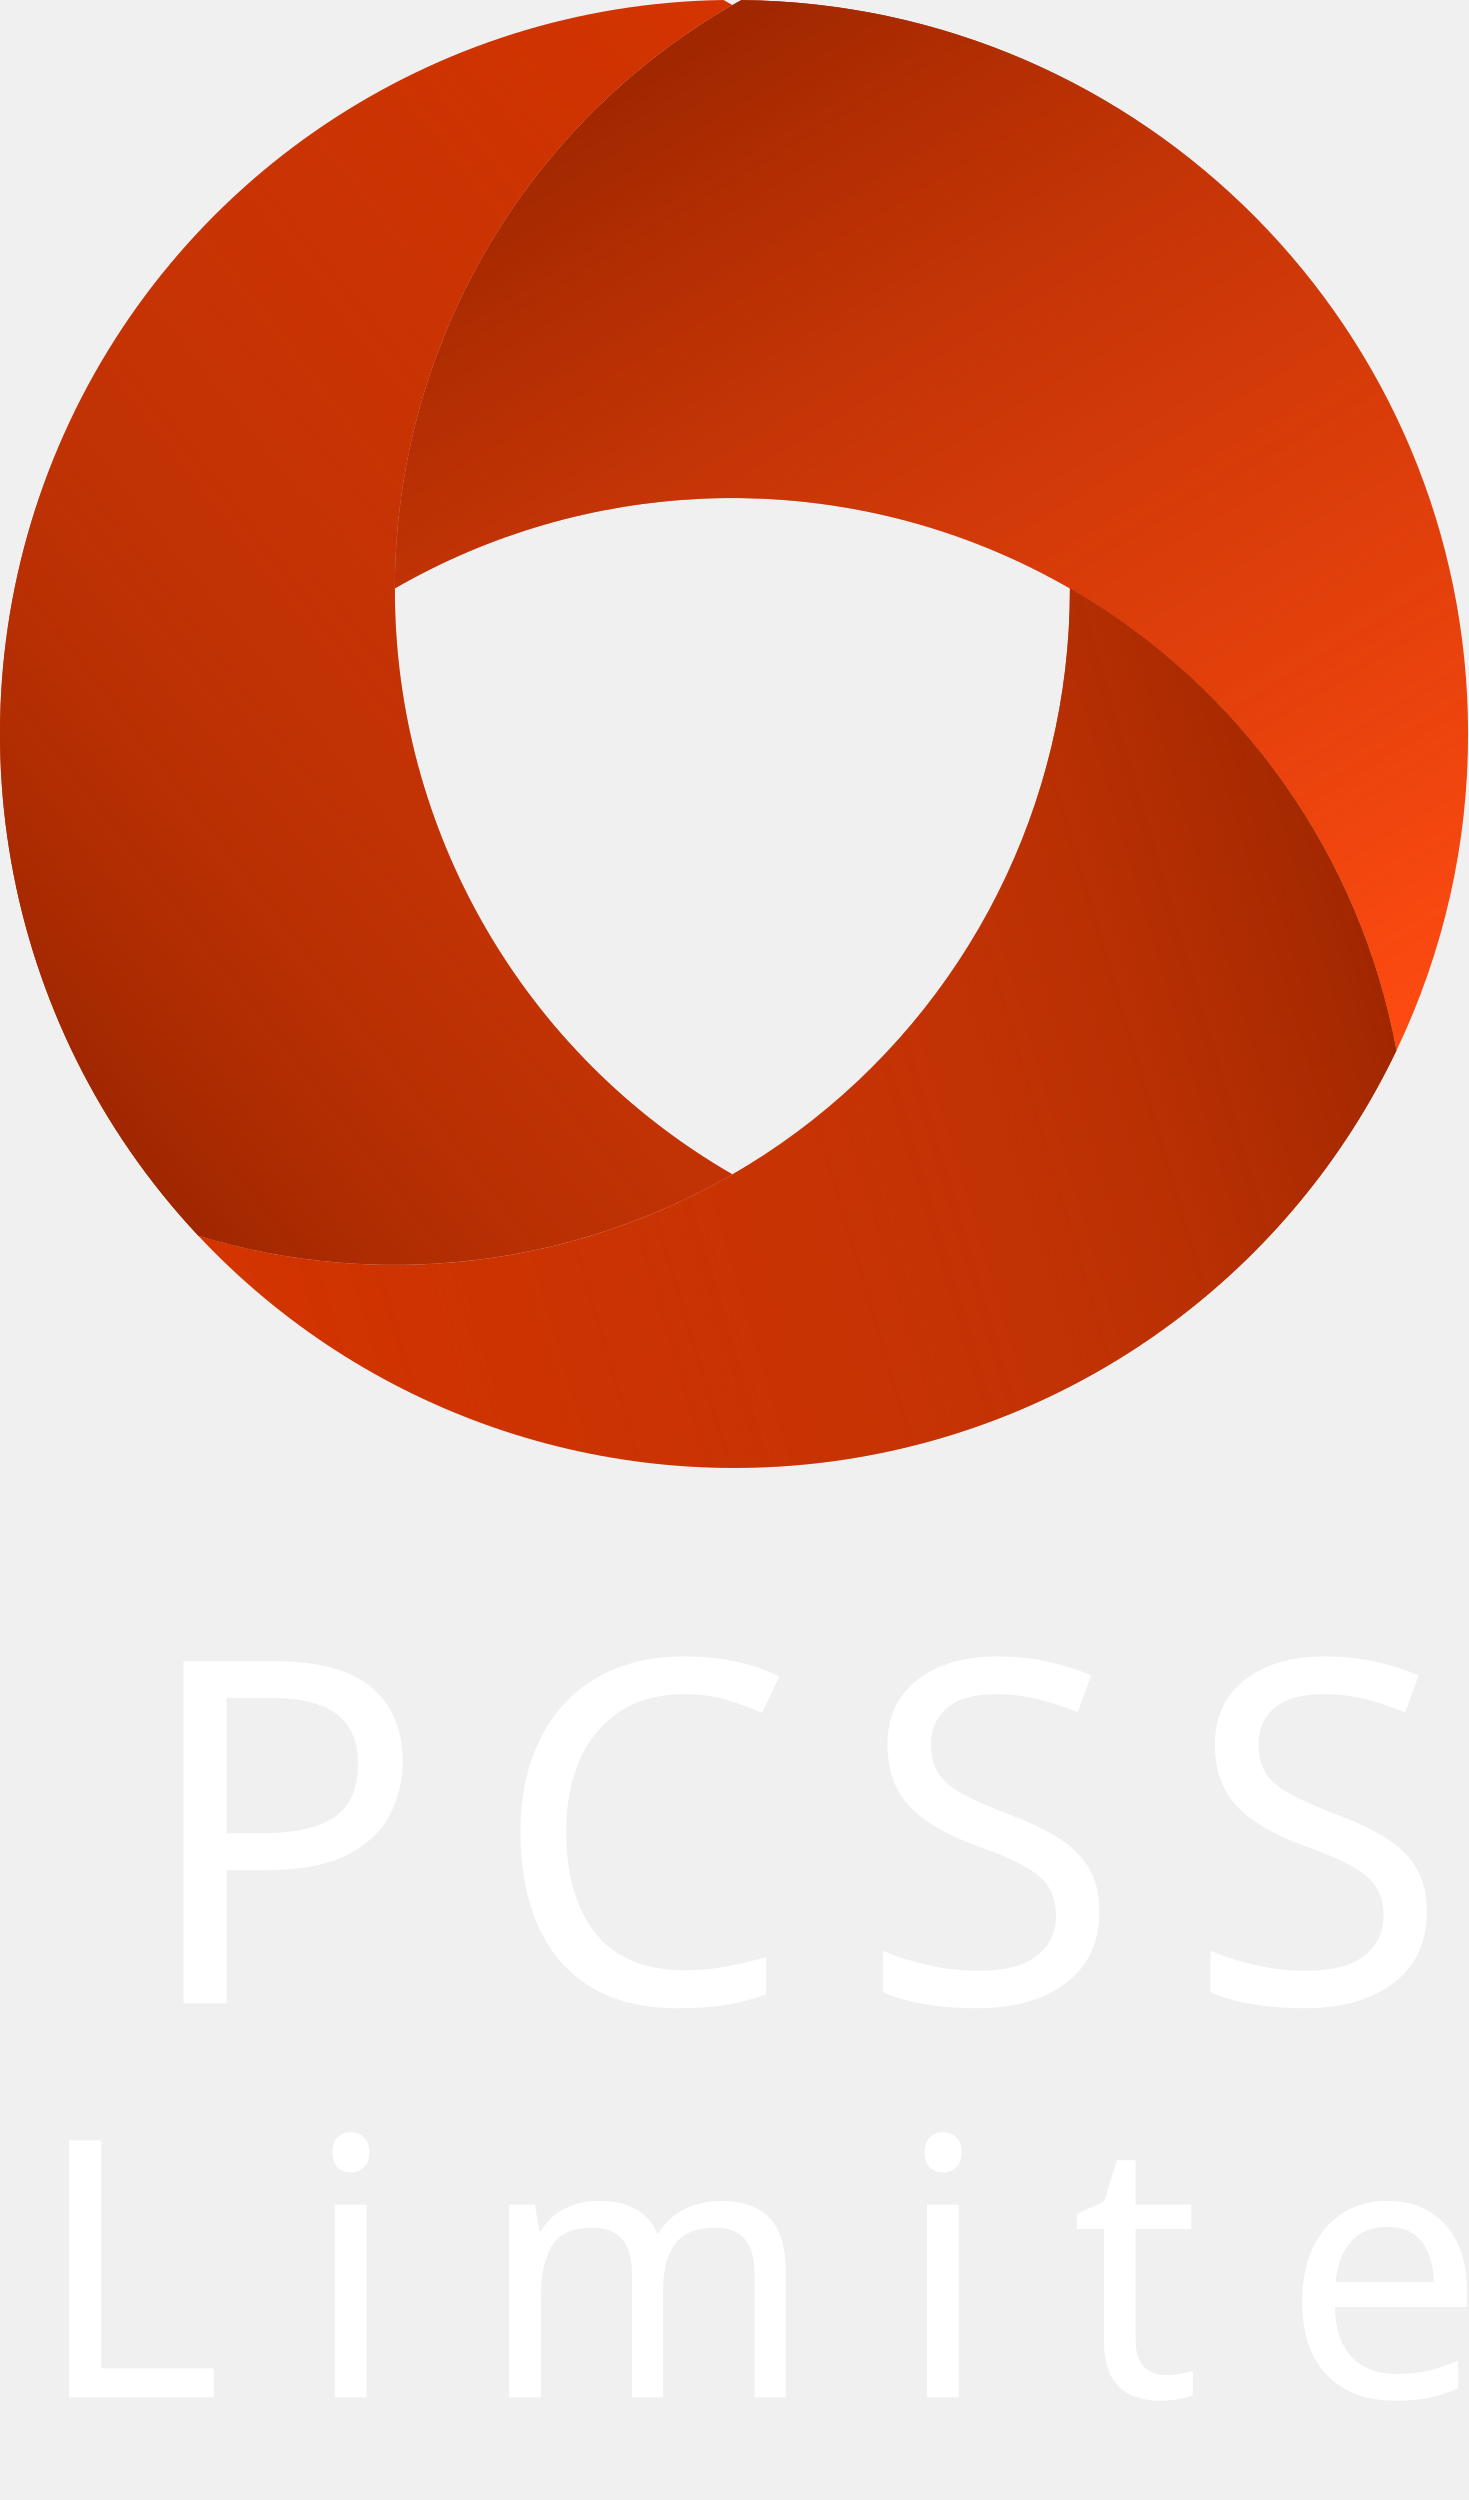
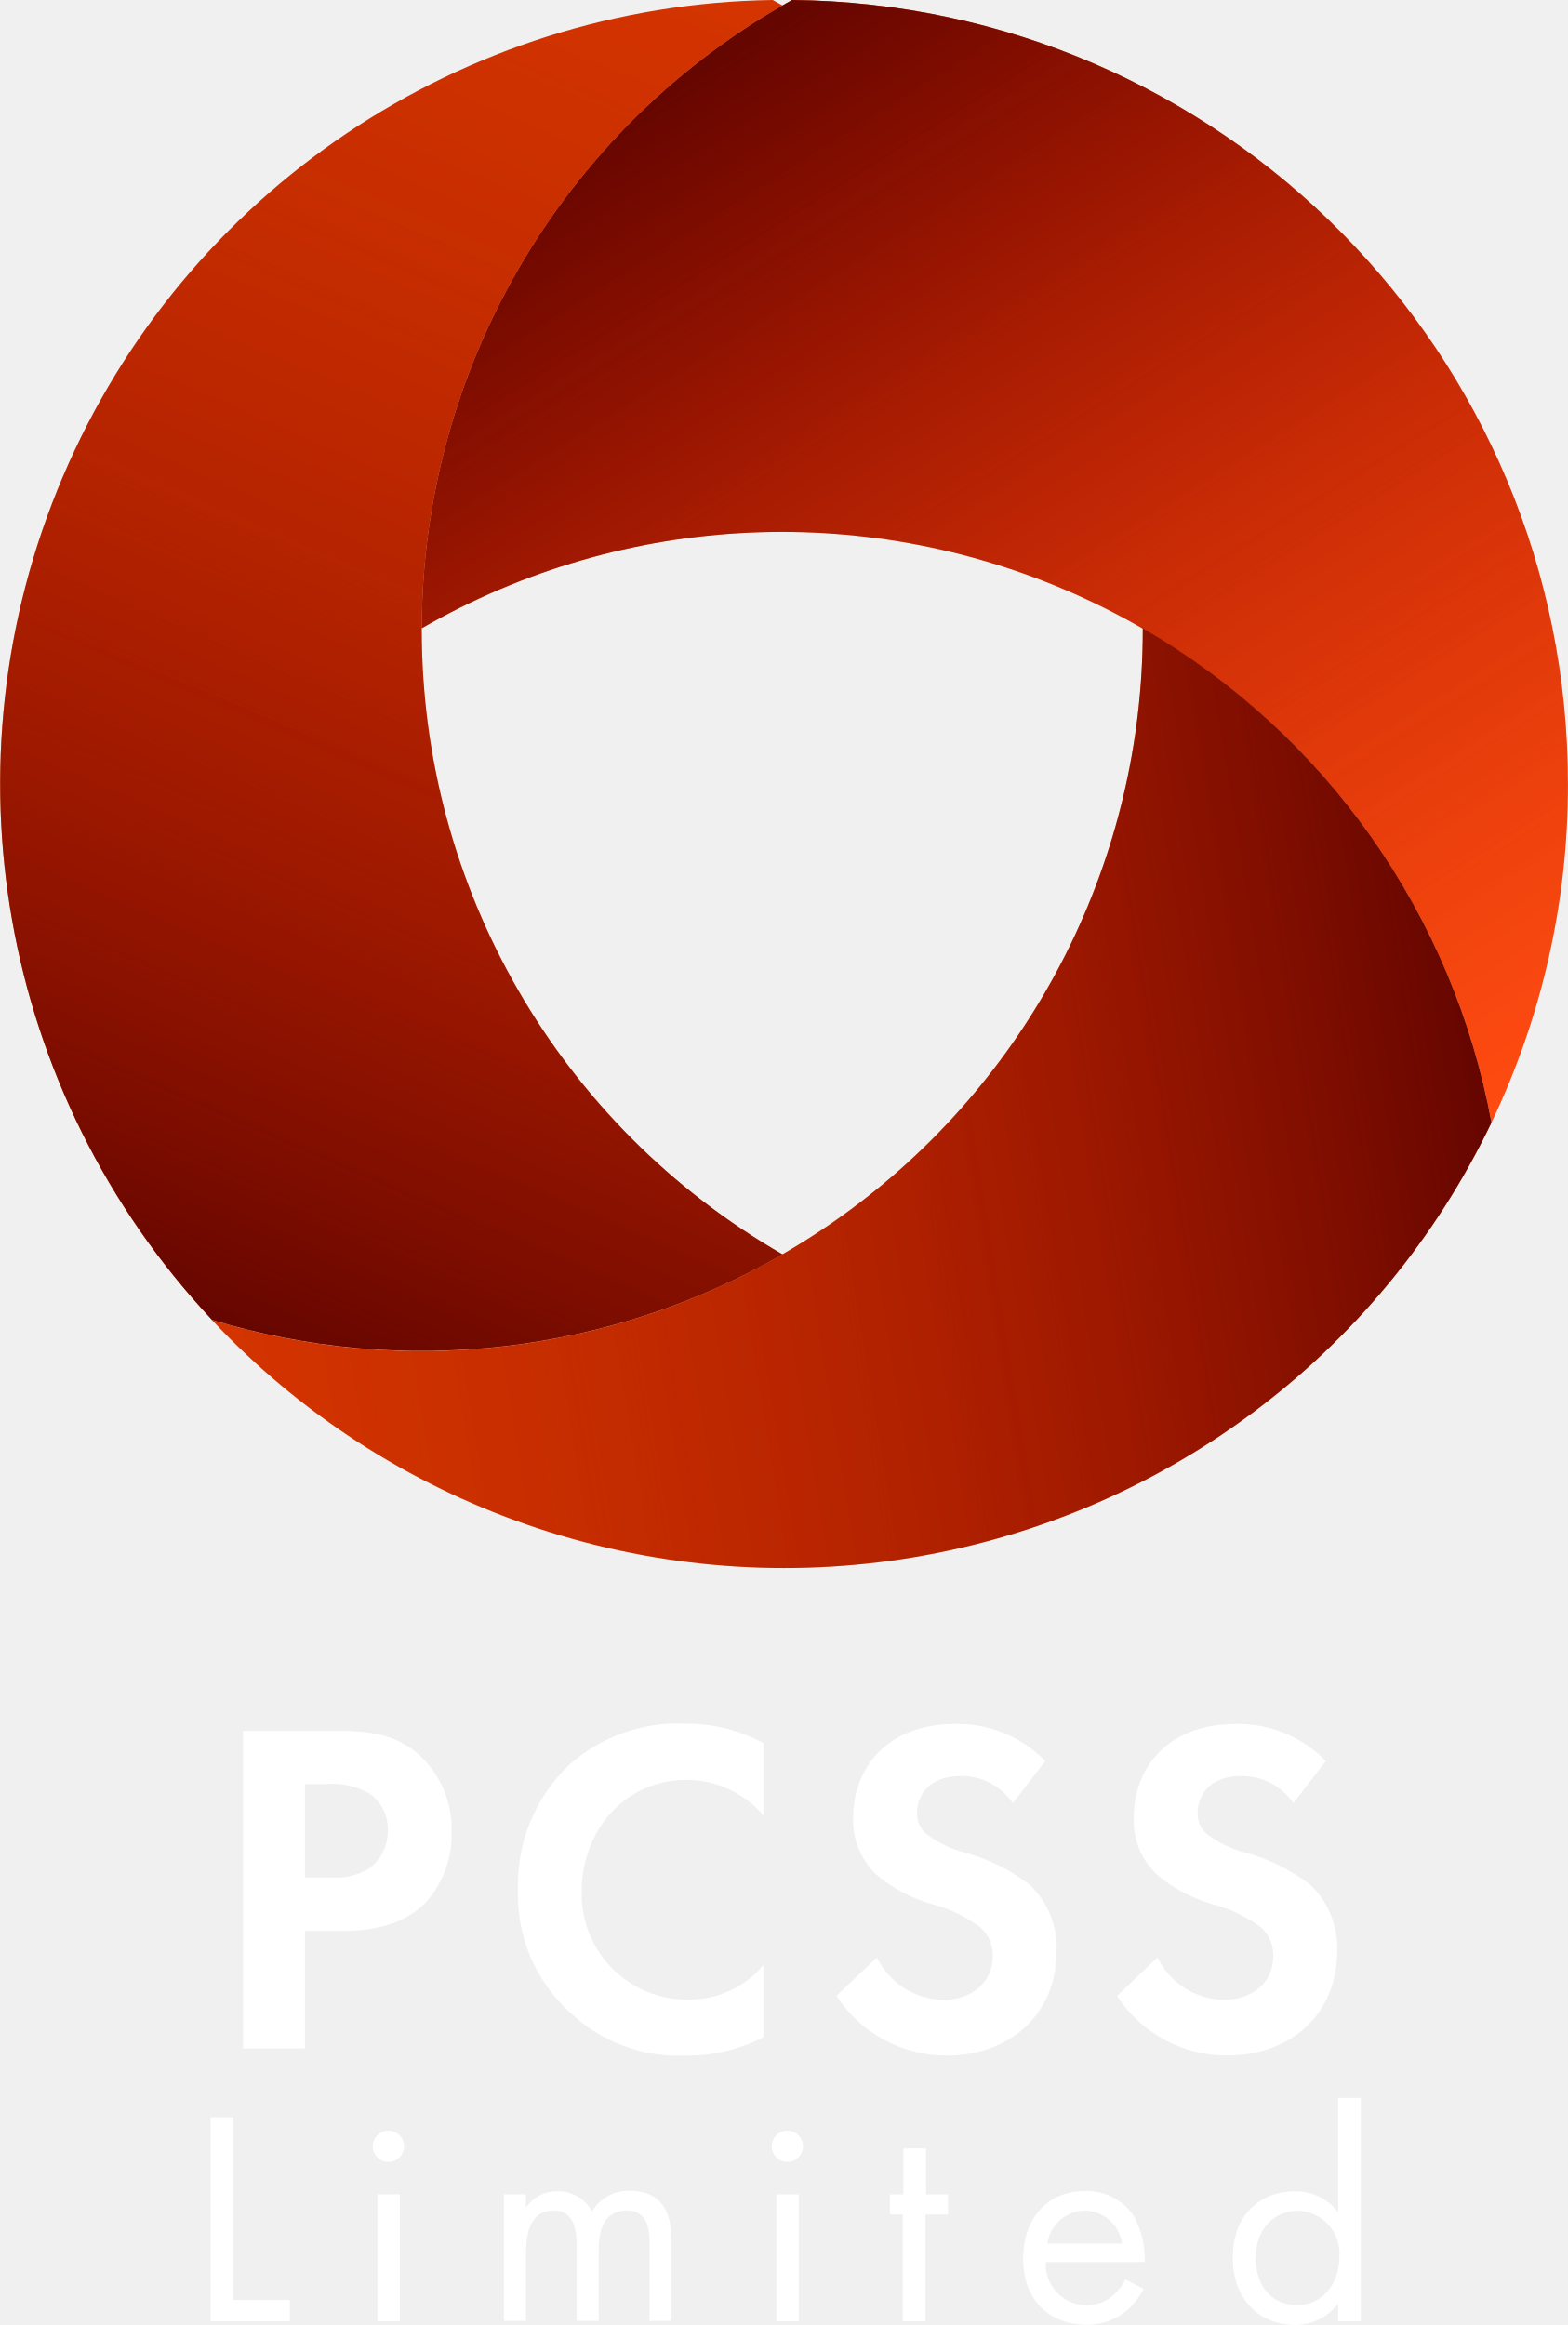
- <svg xmlns="http://www.w3.org/2000/svg" xmlns:xlink="http://www.w3.org/1999/xlink" width="85.735" height="146" viewBox="0 0 85.735 146">
+ <svg xmlns="http://www.w3.org/2000/svg" xmlns:xlink="http://www.w3.org/1999/xlink" viewBox="0 0 138.26 205.02">
  <defs>
-     <style>.a{fill:url(#a);}.b{fill:url(#b);}.c{fill:url(#c);}.d{fill:none;}.e{fill:url(#d);}.f{fill:url(#e);}.g{fill:url(#f);}.h,.i{fill:#fff;}.h{font-size:28px;font-family:FuturaPT-Medium, Futura PT;font-weight:500;letter-spacing:0.134em;}.i{font-size:21px;font-family:FuturaPT-Light, Futura PT;font-weight:300;letter-spacing:0.227em;}</style>
-     <linearGradient id="a" x1="0.212" y1="0.063" x2="0.832" y2="1.065" gradientUnits="objectBoundingBox">
+     <style>.cls-1{isolation:isolate;}.cls-2{fill:url(#linear-gradient);}.cls-3{fill:url(#linear-gradient-2);}.cls-4{fill:url(#linear-gradient-3);}.cls-5{fill:none;}.cls-6,.cls-7,.cls-8{mix-blend-mode:multiply;}.cls-6{fill:url(#linear-gradient-4);}.cls-7{fill:url(#linear-gradient-5);}.cls-8{fill:url(#linear-gradient-6);}.cls-9{fill:#fff;}</style>
+     <linearGradient id="linear-gradient" x1="58.66" y1="6.27" x2="121.32" y2="105.38" gradientUnits="userSpaceOnUse">
      <stop offset="0" stop-color="#a12700" />
      <stop offset="1" stop-color="#ff4b11" />
    </linearGradient>
-     <linearGradient id="b" x1="-0.019" y1="0.642" x2="0.981" y2="0.417" gradientUnits="objectBoundingBox">
+     <linearGradient id="linear-gradient-2" x1="16.52" y1="108.62" x2="129.4" y2="89.95" gradientUnits="userSpaceOnUse">
      <stop offset="0" stop-color="#d43400" />
      <stop offset="1" stop-color="#a12700" />
    </linearGradient>
-     <linearGradient id="c" x1="0.994" y1="0" x2="0.298" y2="0.982" xlink:href="#b" />
-     <linearGradient id="d" x1="0.225" y1="0.08" x2="0.823" y2="1.056" gradientUnits="objectBoundingBox">
+     <linearGradient id="linear-gradient-3" x1="68.53" y1="-0.03" x2="20.58" y2="116.97" xlink:href="#linear-gradient-2" />
+     <linearGradient id="linear-gradient-4" x1="59.94" y1="7.92" x2="120.38" y2="104.51" gradientUnits="userSpaceOnUse">
      <stop offset="0" stop-color="#a12700" />
-       <stop offset="0.093" stop-color="#ae2c02" stop-opacity="0.859" />
-       <stop offset="0.311" stop-color="#cb3707" stop-opacity="0.553" />
-       <stop offset="0.518" stop-color="#e13f0b" stop-opacity="0.314" />
-       <stop offset="0.708" stop-color="#f1450e" stop-opacity="0.141" />
-       <stop offset="0.875" stop-color="#fb4910" stop-opacity="0.035" />
+       <stop offset="0.09" stop-color="#ae2c02" stop-opacity="0.86" />
+       <stop offset="0.31" stop-color="#cb3708" stop-opacity="0.55" />
+       <stop offset="0.52" stop-color="#e2400c" stop-opacity="0.31" />
+       <stop offset="0.71" stop-color="#f2460f" stop-opacity="0.14" />
+       <stop offset="0.87" stop-color="#fc4a10" stop-opacity="0.04" />
      <stop offset="1" stop-color="#ff4b11" stop-opacity="0" />
    </linearGradient>
-     <linearGradient id="e" x1="0.984" y1="0.418" x2="-0.006" y2="0.636" xlink:href="#d" />
-     <linearGradient id="f" x1="0.285" y1="0.981" x2="1.013" y2="0.011" xlink:href="#d" />
+     <linearGradient id="linear-gradient-5" x1="129.68" y1="90.05" x2="17.98" y2="108.12" xlink:href="#linear-gradient-4" />
+     <linearGradient id="linear-gradient-6" x1="19.65" y1="116.8" x2="69.87" y2="1.25" xlink:href="#linear-gradient-4" />
  </defs>
-   <g transform="translate(-75 -67)">
-     <g transform="translate(75 67)">
-       <path class="a" d="M1090.864,866.86a42.689,42.689,0,0,1-4.187,18.5,39.441,39.441,0,0,0-58.487-27,39.391,39.391,0,0,1,19.712-34.061c.033-.02.379-.221.52-.294A42.857,42.857,0,0,1,1090.864,866.86Z" transform="translate(-1005.129 -824)" />
-       <path class="b" d="M1079.641,906.407a42.877,42.877,0,0,1-69.97,10.805,39.431,39.431,0,0,0,50.905-37.723V879.4A39.456,39.456,0,0,1,1079.641,906.407Z" transform="translate(-998.094 -845.049)" />
-       <path class="c" d="M1033.772,892.584a39.513,39.513,0,0,1-31.194,3.578A42.866,42.866,0,0,1,1033.255,824c.172.1.345.192.517.294a39.391,39.391,0,0,0-19.712,34.061v.084A39.392,39.392,0,0,0,1033.772,892.584Z" transform="translate(-991 -824)" />
-       <path class="d" d="M1067.612,876.173v.084A39.391,39.391,0,0,1,1047.9,910.4a39.392,39.392,0,0,1-19.712-34.145v-.084a39.474,39.474,0,0,1,39.423,0Z" transform="translate(-1005.129 -841.818)" />
-       <path class="e" d="M1090.864,866.86a42.689,42.689,0,0,1-4.187,18.5,39.441,39.441,0,0,0-58.487-27,39.391,39.391,0,0,1,19.712-34.061c.033-.02.379-.221.52-.294A42.857,42.857,0,0,1,1090.864,866.86Z" transform="translate(-1005.129 -824)" />
-       <path class="f" d="M1079.641,906.407a42.877,42.877,0,0,1-69.97,10.805,39.431,39.431,0,0,0,50.905-37.723V879.4A39.456,39.456,0,0,1,1079.641,906.407Z" transform="translate(-998.094 -845.049)" />
-       <path class="g" d="M1033.772,892.584a39.513,39.513,0,0,1-31.194,3.578A42.866,42.866,0,0,1,1033.255,824c.172.1.345.192.517.294a39.391,39.391,0,0,0-19.712,34.061v.084A39.392,39.392,0,0,0,1033.772,892.584Z" transform="translate(-991 -824)" />
+   <g class="cls-1">
+     <g id="Layer_2" data-name="Layer 2">
+       <g id="Layer_3" data-name="Layer 3">
+         <path class="cls-2" d="M138.26,69.12A68.81,68.81,0,0,1,131.51,99,63.61,63.61,0,0,0,37.19,55.4,63.5,63.5,0,0,1,69,.48s.61-.36.84-.48A69.11,69.11,0,0,1,138.26,69.12Z" />
+         <path class="cls-3" d="M131.51,99A69.15,69.15,0,0,1,18.67,116.38a63.59,63.59,0,0,0,82.1-60.84V55.4A63.68,63.68,0,0,1,131.51,99Z" />
+         <path class="cls-4" d="M69,110.61a63.75,63.75,0,0,1-50.31,5.77A69.13,69.13,0,0,1,68.14,0L69,.48A63.5,63.5,0,0,0,37.19,55.4v.14A63.52,63.52,0,0,0,69,110.61Z" />
+         <path class="cls-5" d="M100.77,55.4v.14A63.54,63.54,0,0,1,69,110.61,63.52,63.52,0,0,1,37.19,55.54V55.4a63.7,63.7,0,0,1,63.58,0Z" />
+         <path class="cls-6" d="M138.26,69.12A68.81,68.81,0,0,1,131.51,99,63.61,63.61,0,0,0,37.19,55.4,63.5,63.5,0,0,1,69,.48s.61-.36.84-.48A69.11,69.11,0,0,1,138.26,69.12Z" />
+         <path class="cls-7" d="M131.51,99A69.15,69.15,0,0,1,18.67,116.38a63.59,63.59,0,0,0,82.1-60.84V55.4A63.68,63.68,0,0,1,131.51,99Z" />
+         <path class="cls-8" d="M69,110.61a63.75,63.75,0,0,1-50.31,5.77A69.13,69.13,0,0,1,68.14,0L69,.48A63.5,63.5,0,0,0,37.19,55.4v.14A63.52,63.52,0,0,0,69,110.61Z" />
+         <path class="cls-9" d="M29.58,152.62c3.15,0,5.34.33,7.4,2.14a8.93,8.93,0,0,1,2.85,6.76,9,9,0,0,1-2.31,6.26c-1.55,1.55-3.86,2.48-7.1,2.48H26.89v10.37H21.43v-28Zm-2.69,12.93h2.23a5.6,5.6,0,0,0,3.57-.88,4.18,4.18,0,0,0,1.51-3.28,3.86,3.86,0,0,0-1.55-3.19,6.57,6.57,0,0,0-3.87-.88H26.89Z" />
+         <path class="cls-9" d="M67.34,179.63a14.52,14.52,0,0,1-6.93,1.63,13.84,13.84,0,0,1-10.25-3.9,14,14,0,0,1-4.49-10.71,14.67,14.67,0,0,1,4.49-11A14.37,14.37,0,0,1,60.45,152a14,14,0,0,1,6.89,1.72v6.38a9,9,0,0,0-6.76-3.15c-5.63,0-9.28,4.62-9.28,9.79a9.28,9.28,0,0,0,9.49,9.58,8.5,8.5,0,0,0,6.55-3.07Z" />
+         <path class="cls-9" d="M89.31,159a5.48,5.48,0,0,0-4.58-2.39c-2.94,0-3.87,1.84-3.87,3.27a2.34,2.34,0,0,0,.89,1.89,9.47,9.47,0,0,0,3.36,1.6,16.45,16.45,0,0,1,5.67,2.81,7.64,7.64,0,0,1,2.39,5.88c0,5.47-4,9.2-9.74,9.2A11.55,11.55,0,0,1,73.76,176l3.57-3.4a6.58,6.58,0,0,0,5.89,3.74c2.47,0,4.32-1.52,4.32-3.87a3.24,3.24,0,0,0-1.09-2.52,12.72,12.72,0,0,0-4.33-2.06,13.4,13.4,0,0,1-4.66-2.43,6.53,6.53,0,0,1-2.23-5.21c0-4.12,2.78-8.23,9-8.23a10.75,10.75,0,0,1,7.94,3.27Z" />
+         <path class="cls-9" d="M114.05,159a5.49,5.49,0,0,0-4.58-2.39c-2.94,0-3.87,1.84-3.87,3.27a2.36,2.36,0,0,0,.88,1.89,9.65,9.65,0,0,0,3.36,1.6,16.41,16.41,0,0,1,5.68,2.81,7.64,7.64,0,0,1,2.39,5.88c0,5.47-4,9.2-9.75,9.2A11.54,11.54,0,0,1,98.5,176l3.57-3.4a6.58,6.58,0,0,0,5.88,3.74c2.48,0,4.33-1.52,4.33-3.87a3.28,3.28,0,0,0-1.09-2.52,12.72,12.72,0,0,0-4.33-2.06,13.4,13.4,0,0,1-4.66-2.43,6.5,6.5,0,0,1-2.23-5.21c0-4.12,2.78-8.23,9-8.23a10.75,10.75,0,0,1,7.94,3.27Z" />
+         <path class="cls-9" d="M20.56,186.7v16.11h5v1.89h-7v-18Z" />
+         <path class="cls-9" d="M34.25,187.88a1.38,1.38,0,1,1-1.38,1.38A1.39,1.39,0,0,1,34.25,187.88Zm1,5.62v11.2H33.28V193.5Z" />
+         <path class="cls-9" d="M44.43,193.5h1.94v1.19a3.25,3.25,0,0,1,2.78-1.46A3.36,3.36,0,0,1,52.2,195a3.74,3.74,0,0,1,3.37-1.81c3.33,0,3.65,2.78,3.65,4.37v7.1H57.28v-6.8c0-1.27-.17-2.94-2-2.94-2.24,0-2.49,2.15-2.49,3.5v6.24H50.85v-6.64c0-.78,0-3.1-2-3.1-2.22,0-2.46,2.29-2.46,3.64v6.1H44.43Z" />
+         <path class="cls-9" d="M69.43,187.88a1.38,1.38,0,1,1-1.38,1.38A1.39,1.39,0,0,1,69.43,187.88Zm1,5.62v11.2H68.46V193.5Z" />
+         <path class="cls-9" d="M81.61,195.28v9.42h-2v-9.42H78.47V193.5h1.19v-4.05h2v4.05h1.94v1.78Z" />
+         <path class="cls-9" d="M100.85,201.84a6.87,6.87,0,0,1-1.37,1.81A5.49,5.49,0,0,1,95.75,205c-2.7,0-5.53-1.7-5.53-5.85,0-3.35,2-5.94,5.42-5.94a5,5,0,0,1,4.24,2.05,7.47,7.47,0,0,1,1.05,4.21H92.22a3.58,3.58,0,0,0,3.56,3.8,3.37,3.37,0,0,0,2.29-.8A4.41,4.41,0,0,0,99.23,201Zm-1.91-4a3.36,3.36,0,0,0-3.3-2.91,3.41,3.41,0,0,0-3.29,2.91Z" />
+         <path class="cls-9" d="M118,185H120V204.7H118v-1.57a4.74,4.74,0,0,1-3.84,1.89c-2.83,0-5.45-2-5.45-5.94s2.59-5.85,5.45-5.85a4.67,4.67,0,0,1,3.84,1.86Zm-7.29,14.06c0,2.41,1.35,4.21,3.67,4.21s3.72-2,3.72-4.18a3.78,3.78,0,0,0-3.72-4.15C112.49,195,110.74,196.36,110.74,199.08Z" />
+       </g>
    </g>
-     <text class="h" transform="translate(83 184)">
-       <tspan x="0" y="0">PCSS</tspan>
-     </text>
-     <text class="i" transform="translate(77 207)">
-       <tspan x="0" y="0">Limited</tspan>
-     </text>
  </g>
</svg>
